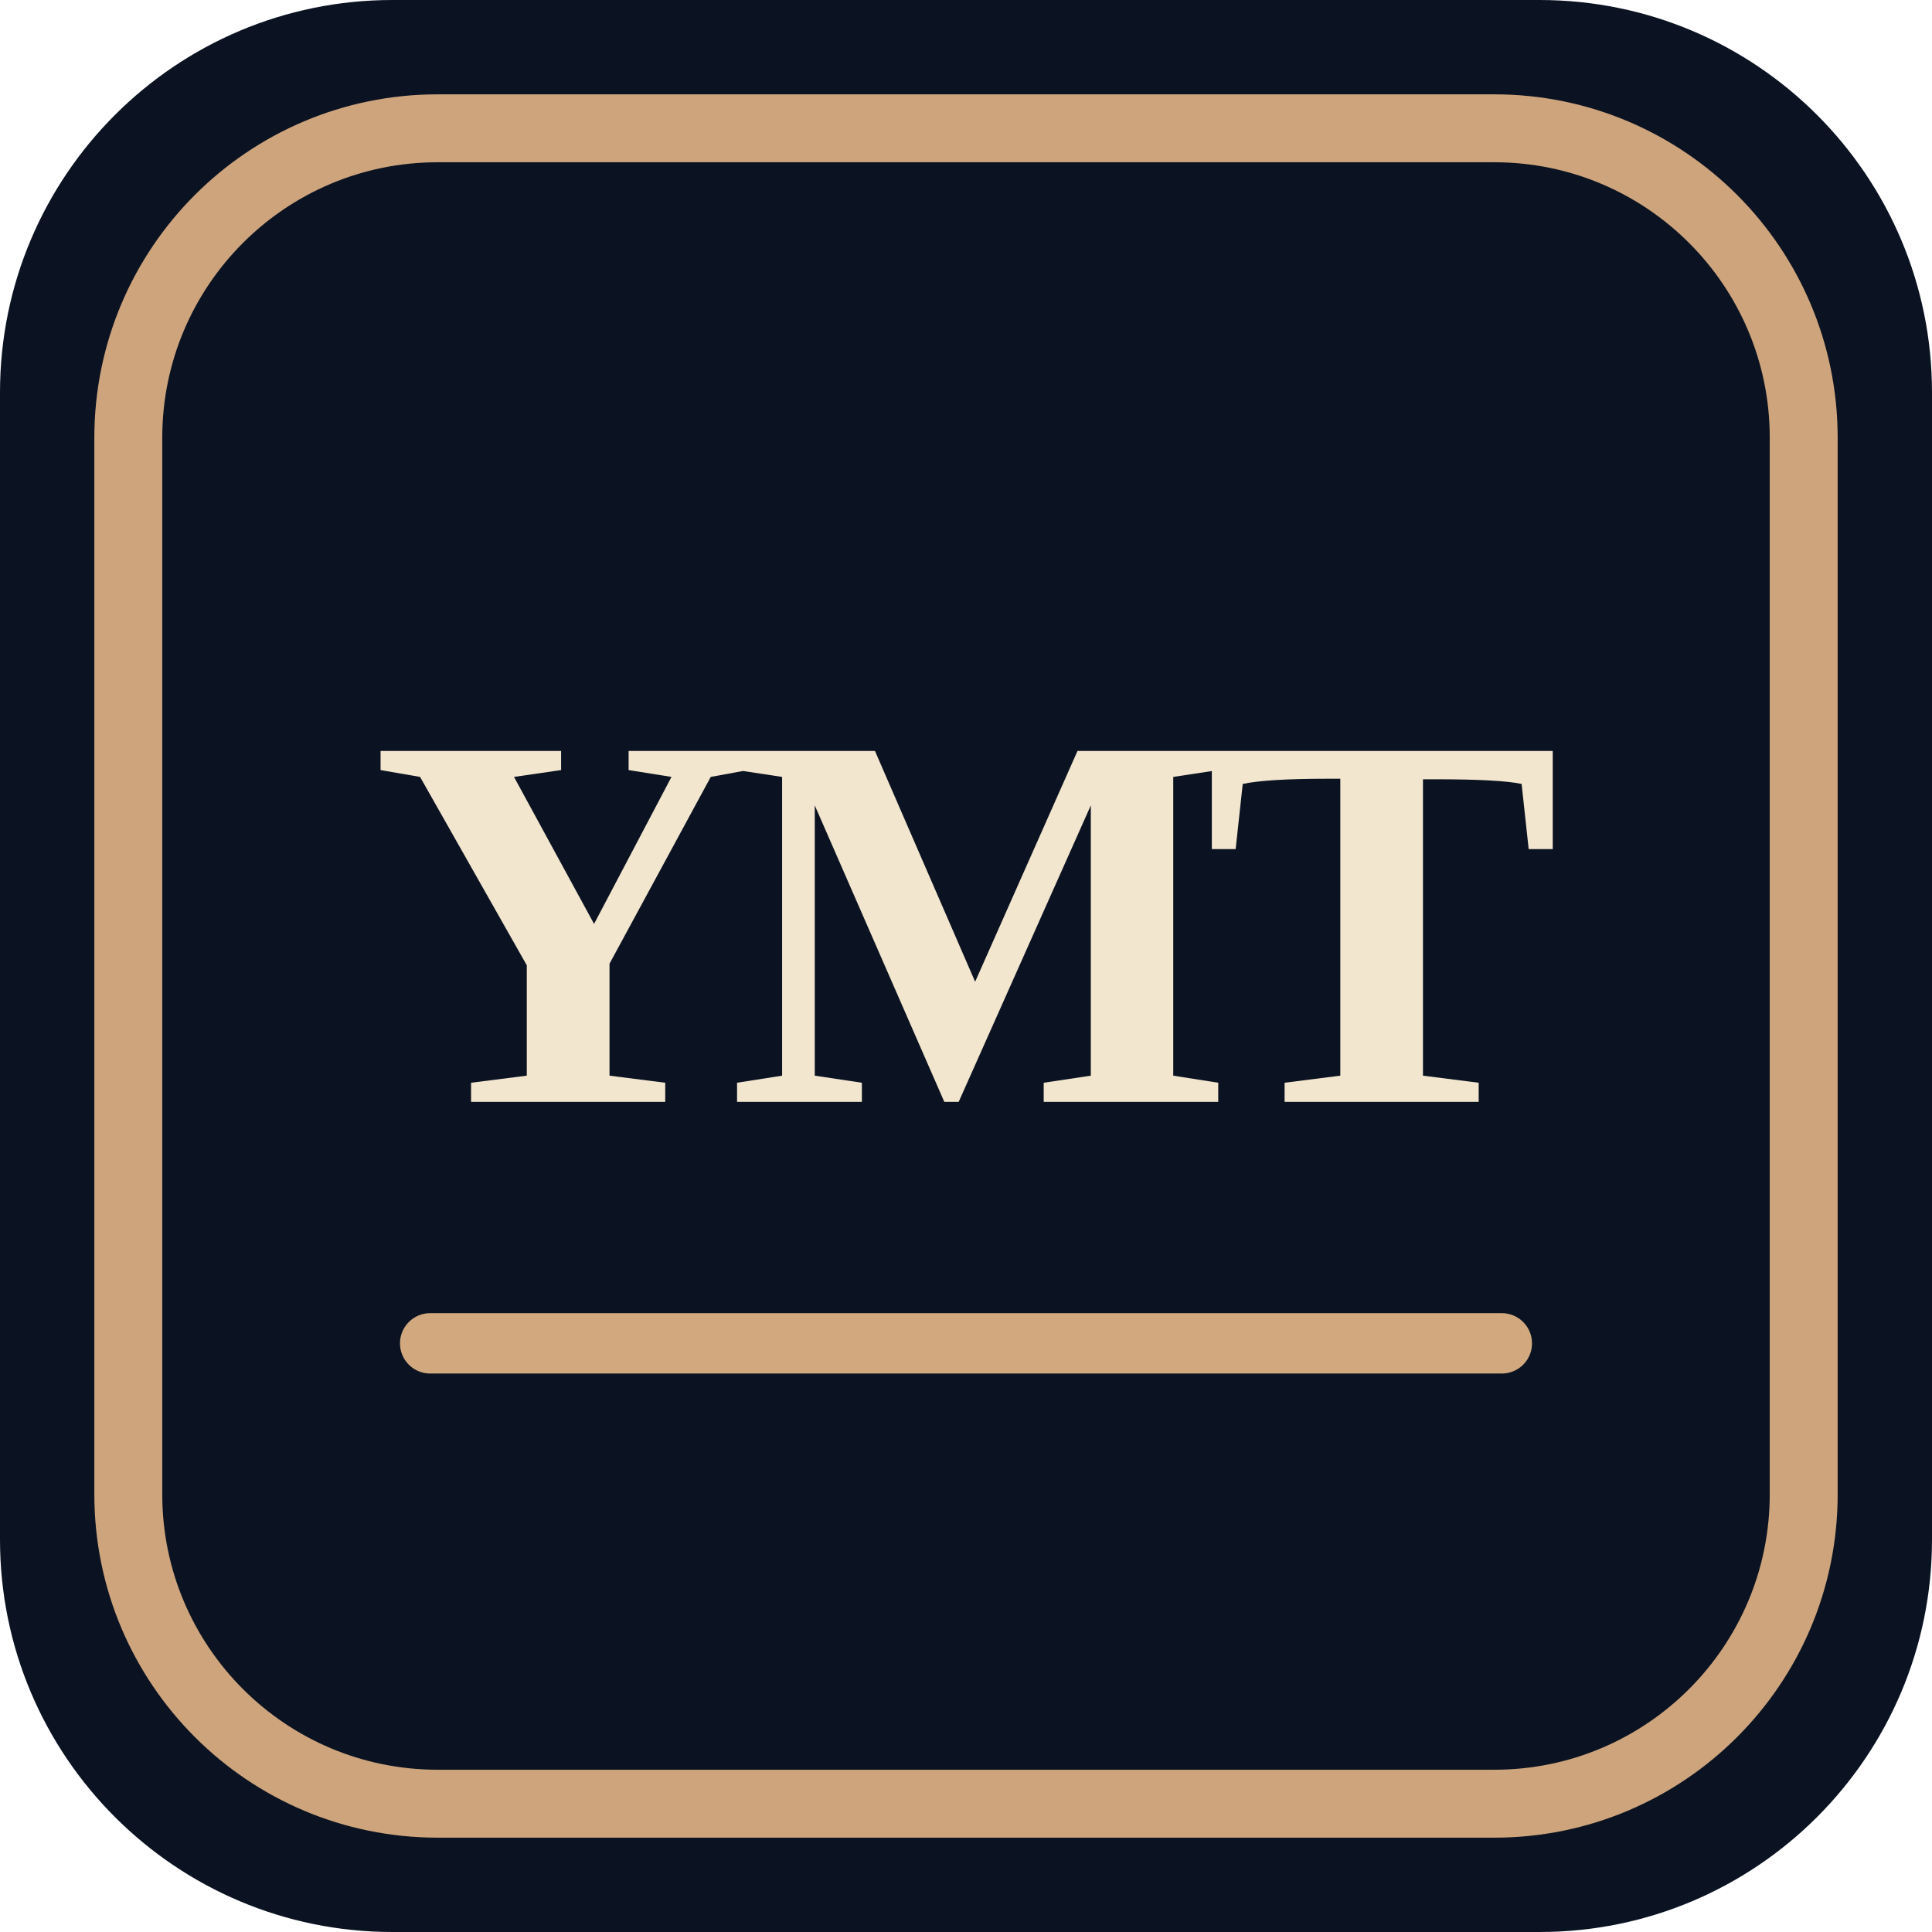
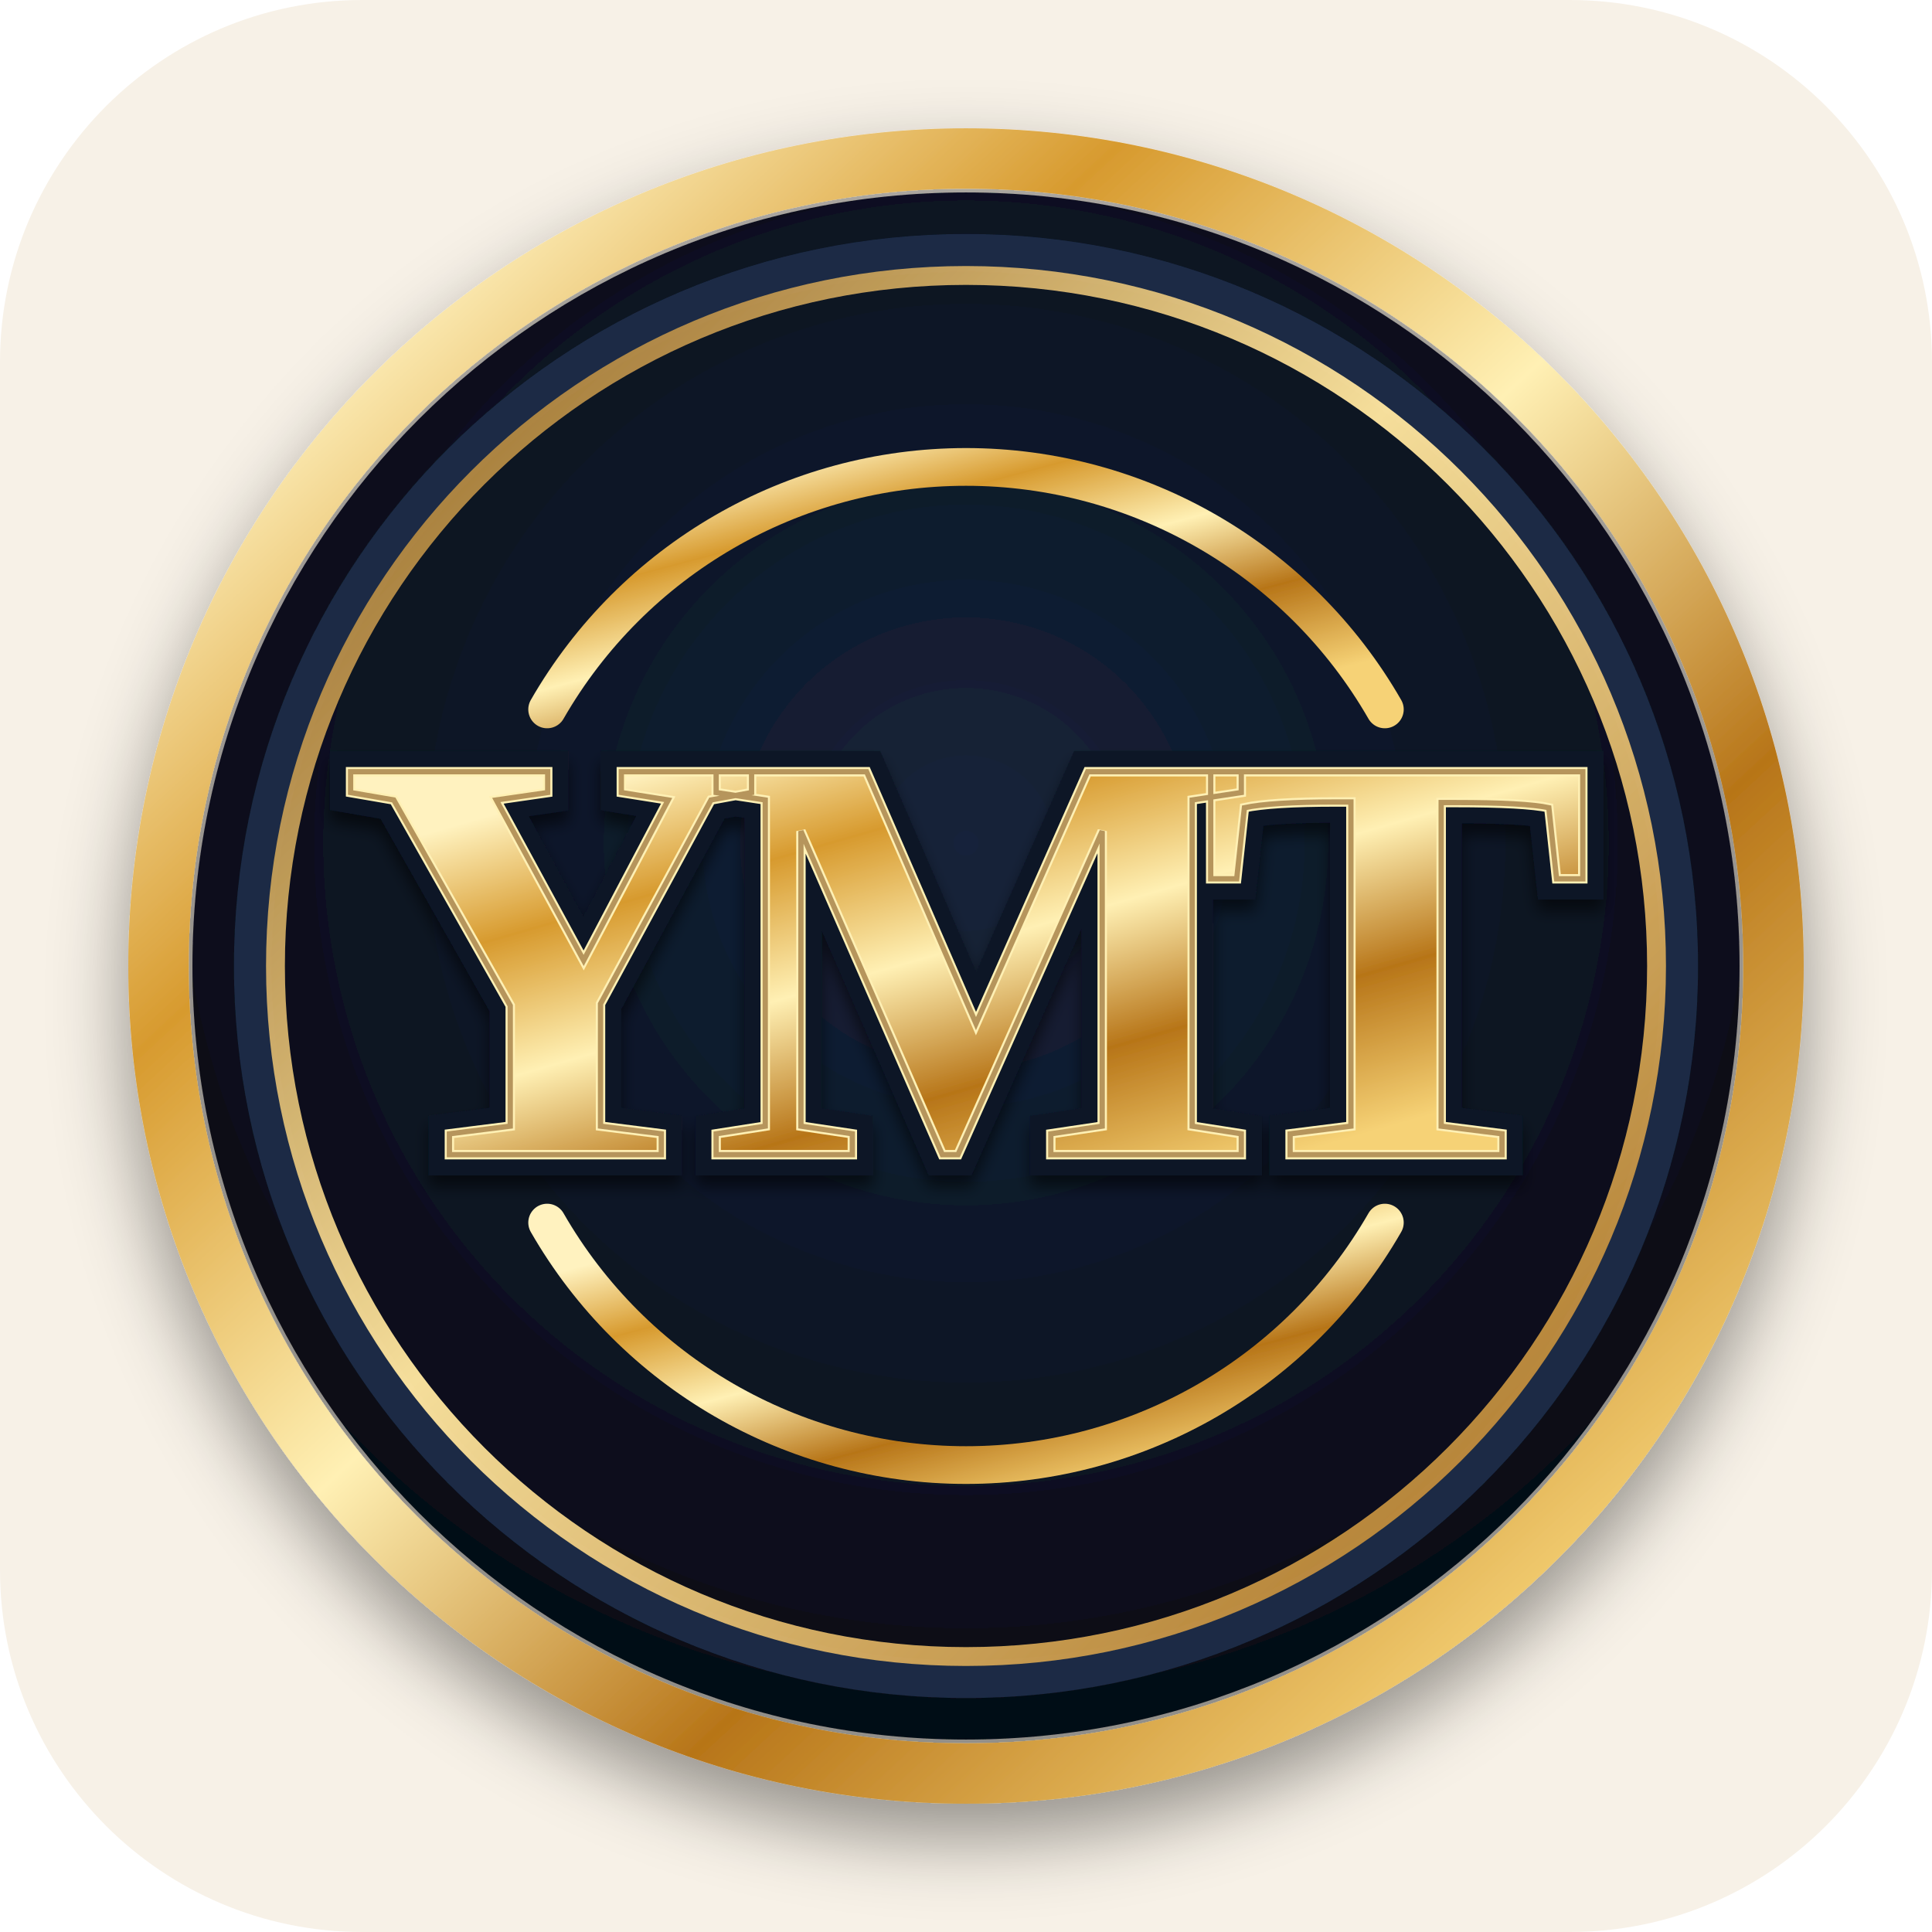
<svg xmlns="http://www.w3.org/2000/svg" viewBox="0 0 512 512" width="512" height="512" role="img" aria-labelledby="title desc">
-   <rect width="512" height="512" rx="104" fill="#0b1322" />
-   <rect x="34" y="34" width="444" height="444" rx="82" fill="none" stroke="#e8b888" stroke-width="18" opacity="0.88" />
-   <path d="M114 356h284" stroke="#e8b888" stroke-width="16" stroke-linecap="round" opacity="0.9" />
-   <text x="256" y="292" text-anchor="middle" font-family="Georgia, 'Times New Roman', serif" font-size="142" font-weight="700" letter-spacing="-8" fill="#f3e6cf">YMT</text>
+   <defs>
+     <radialGradient id="navy" cx="50%" cy="42%" r="62%">
+       <stop offset="0%" stop-color="#16243a" />
+       <stop offset="58%" stop-color="#0b1424" />
+       <stop offset="100%" stop-color="#050912" />
+     </radialGradient>
+     <linearGradient id="gold" x1="13%" y1="10%" x2="87%" y2="90%">
+       <stop offset="0%" stop-color="#fff2bf" />
+       <stop offset="22%" stop-color="#d79a2e" />
+       <stop offset="47%" stop-color="#fff0b4" />
+       <stop offset="72%" stop-color="#b77518" />
+       <stop offset="100%" stop-color="#f6d276" />
+     </linearGradient>
+     <linearGradient id="deepGold" x1="0%" y1="0%" x2="100%" y2="100%">
+       <stop offset="0%" stop-color="#8f5c18" />
+       <stop offset="45%" stop-color="#ffe6a0" />
+       <stop offset="100%" stop-color="#a96b19" />
+     </linearGradient>
+     <filter id="shadow" x="-25%" y="-25%" width="150%" height="150%">
+       <feDropShadow dx="0" dy="9" stdDeviation="10" flood-color="#000000" flood-opacity="0.42" />
+     </filter>
+     <filter id="textShadow" x="-20%" y="-20%" width="140%" height="140%">
+       <feDropShadow dx="0" dy="3" stdDeviation="2" flood-color="#000000" flood-opacity="0.55" />
+     </filter>
+   </defs>
+   <rect width="512" height="512" rx="96" fill="#f7f1e7" />
+   <g filter="url(#shadow)">
+     <circle cx="256" cy="256" r="205" fill="url(#navy)" />
+     <circle cx="256" cy="256" r="214" fill="none" stroke="url(#gold)" stroke-width="16" />
+     <circle cx="256" cy="256" r="189" fill="none" stroke="#1b2b44" stroke-width="10" />
+     <circle cx="256" cy="256" r="183" fill="none" stroke="url(#deepGold)" stroke-width="5" opacity="0.96" />
+     <path d="M145 188a128 128 0 0 1 222 0" fill="none" stroke="url(#gold)" stroke-width="10" stroke-linecap="round" />
+     <path d="M367 324a128 128 0 0 1-222 0" fill="none" stroke="url(#gold)" stroke-width="10" stroke-linecap="round" />
+   </g>
+   <g filter="url(#textShadow)">
+     <text x="256" y="306" text-anchor="middle" font-family="Georgia, 'Times New Roman', serif" font-size="155" font-weight="700" letter-spacing="-15" fill="#06101f" stroke="#0b1526" stroke-width="11">YMT</text>
+     <text x="256" y="306" text-anchor="middle" font-family="Georgia, 'Times New Roman', serif" font-size="155" font-weight="700" letter-spacing="-15" fill="url(#gold)" stroke="#fff0b4" stroke-width="2.5">YMT</text>
+     <text x="256" y="306" text-anchor="middle" font-family="Georgia, 'Times New Roman', serif" font-size="155" font-weight="700" letter-spacing="-15" fill="none" stroke="#7a4b13" stroke-width="1.4" opacity="0.55">YMT</text>
+   </g>
</svg>
